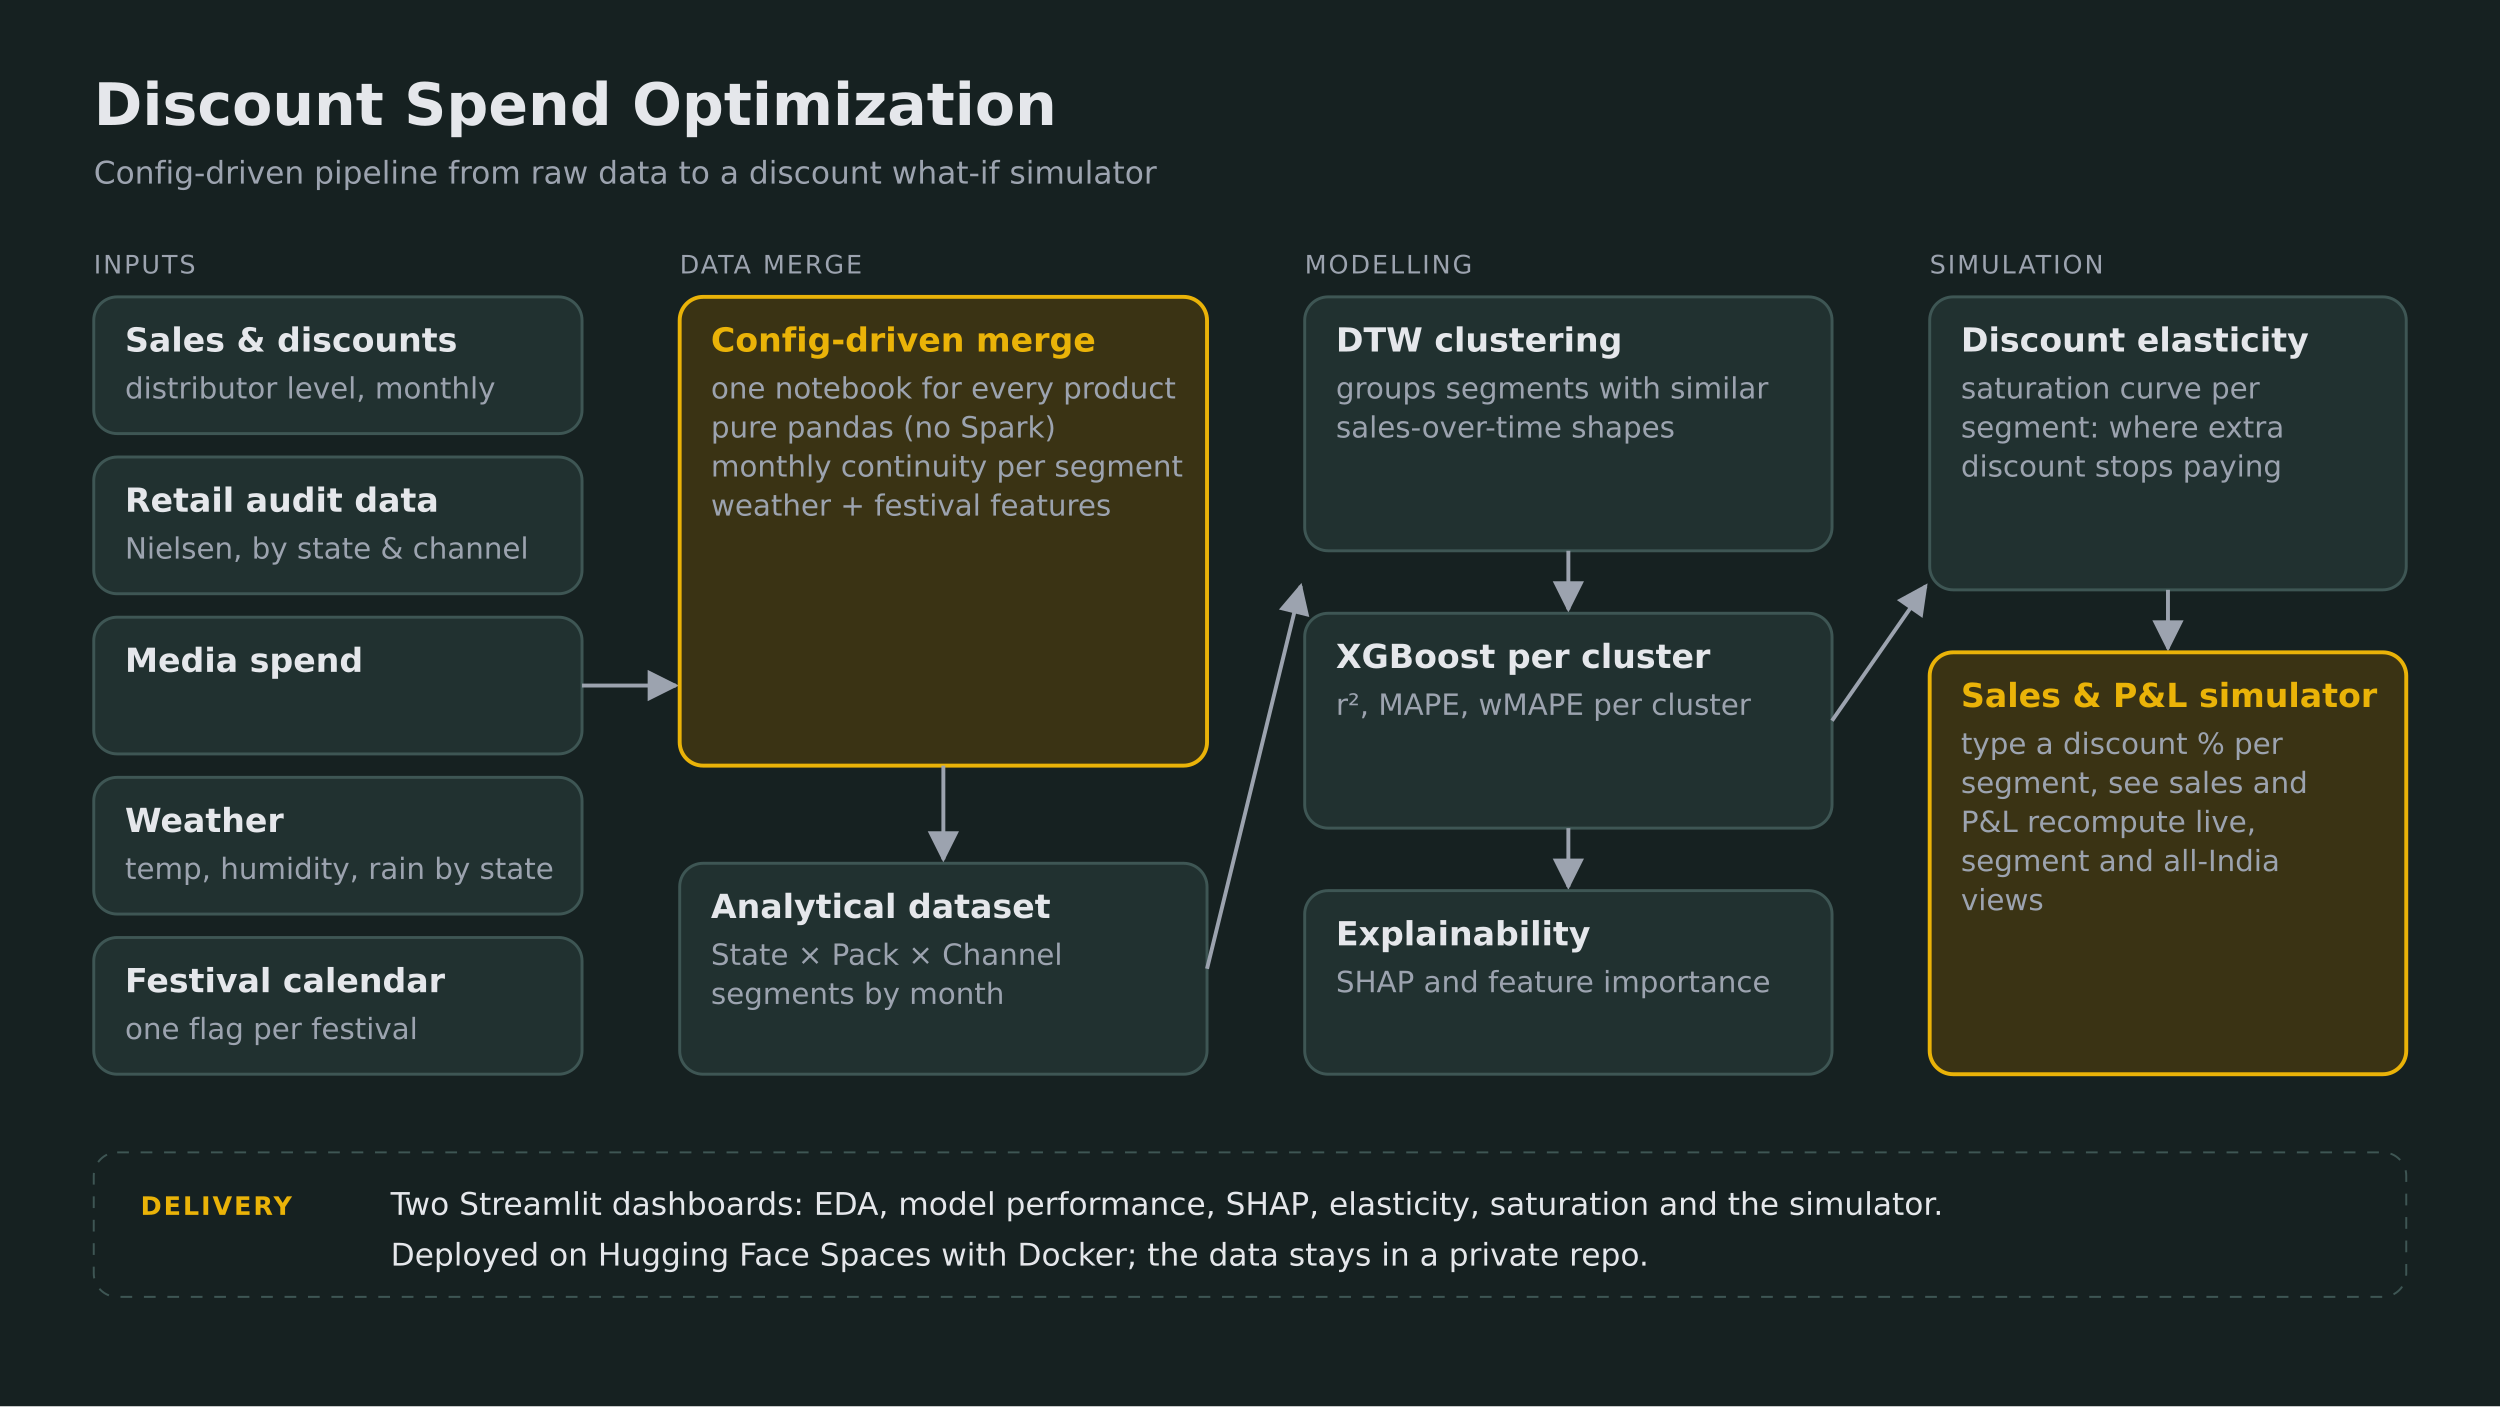
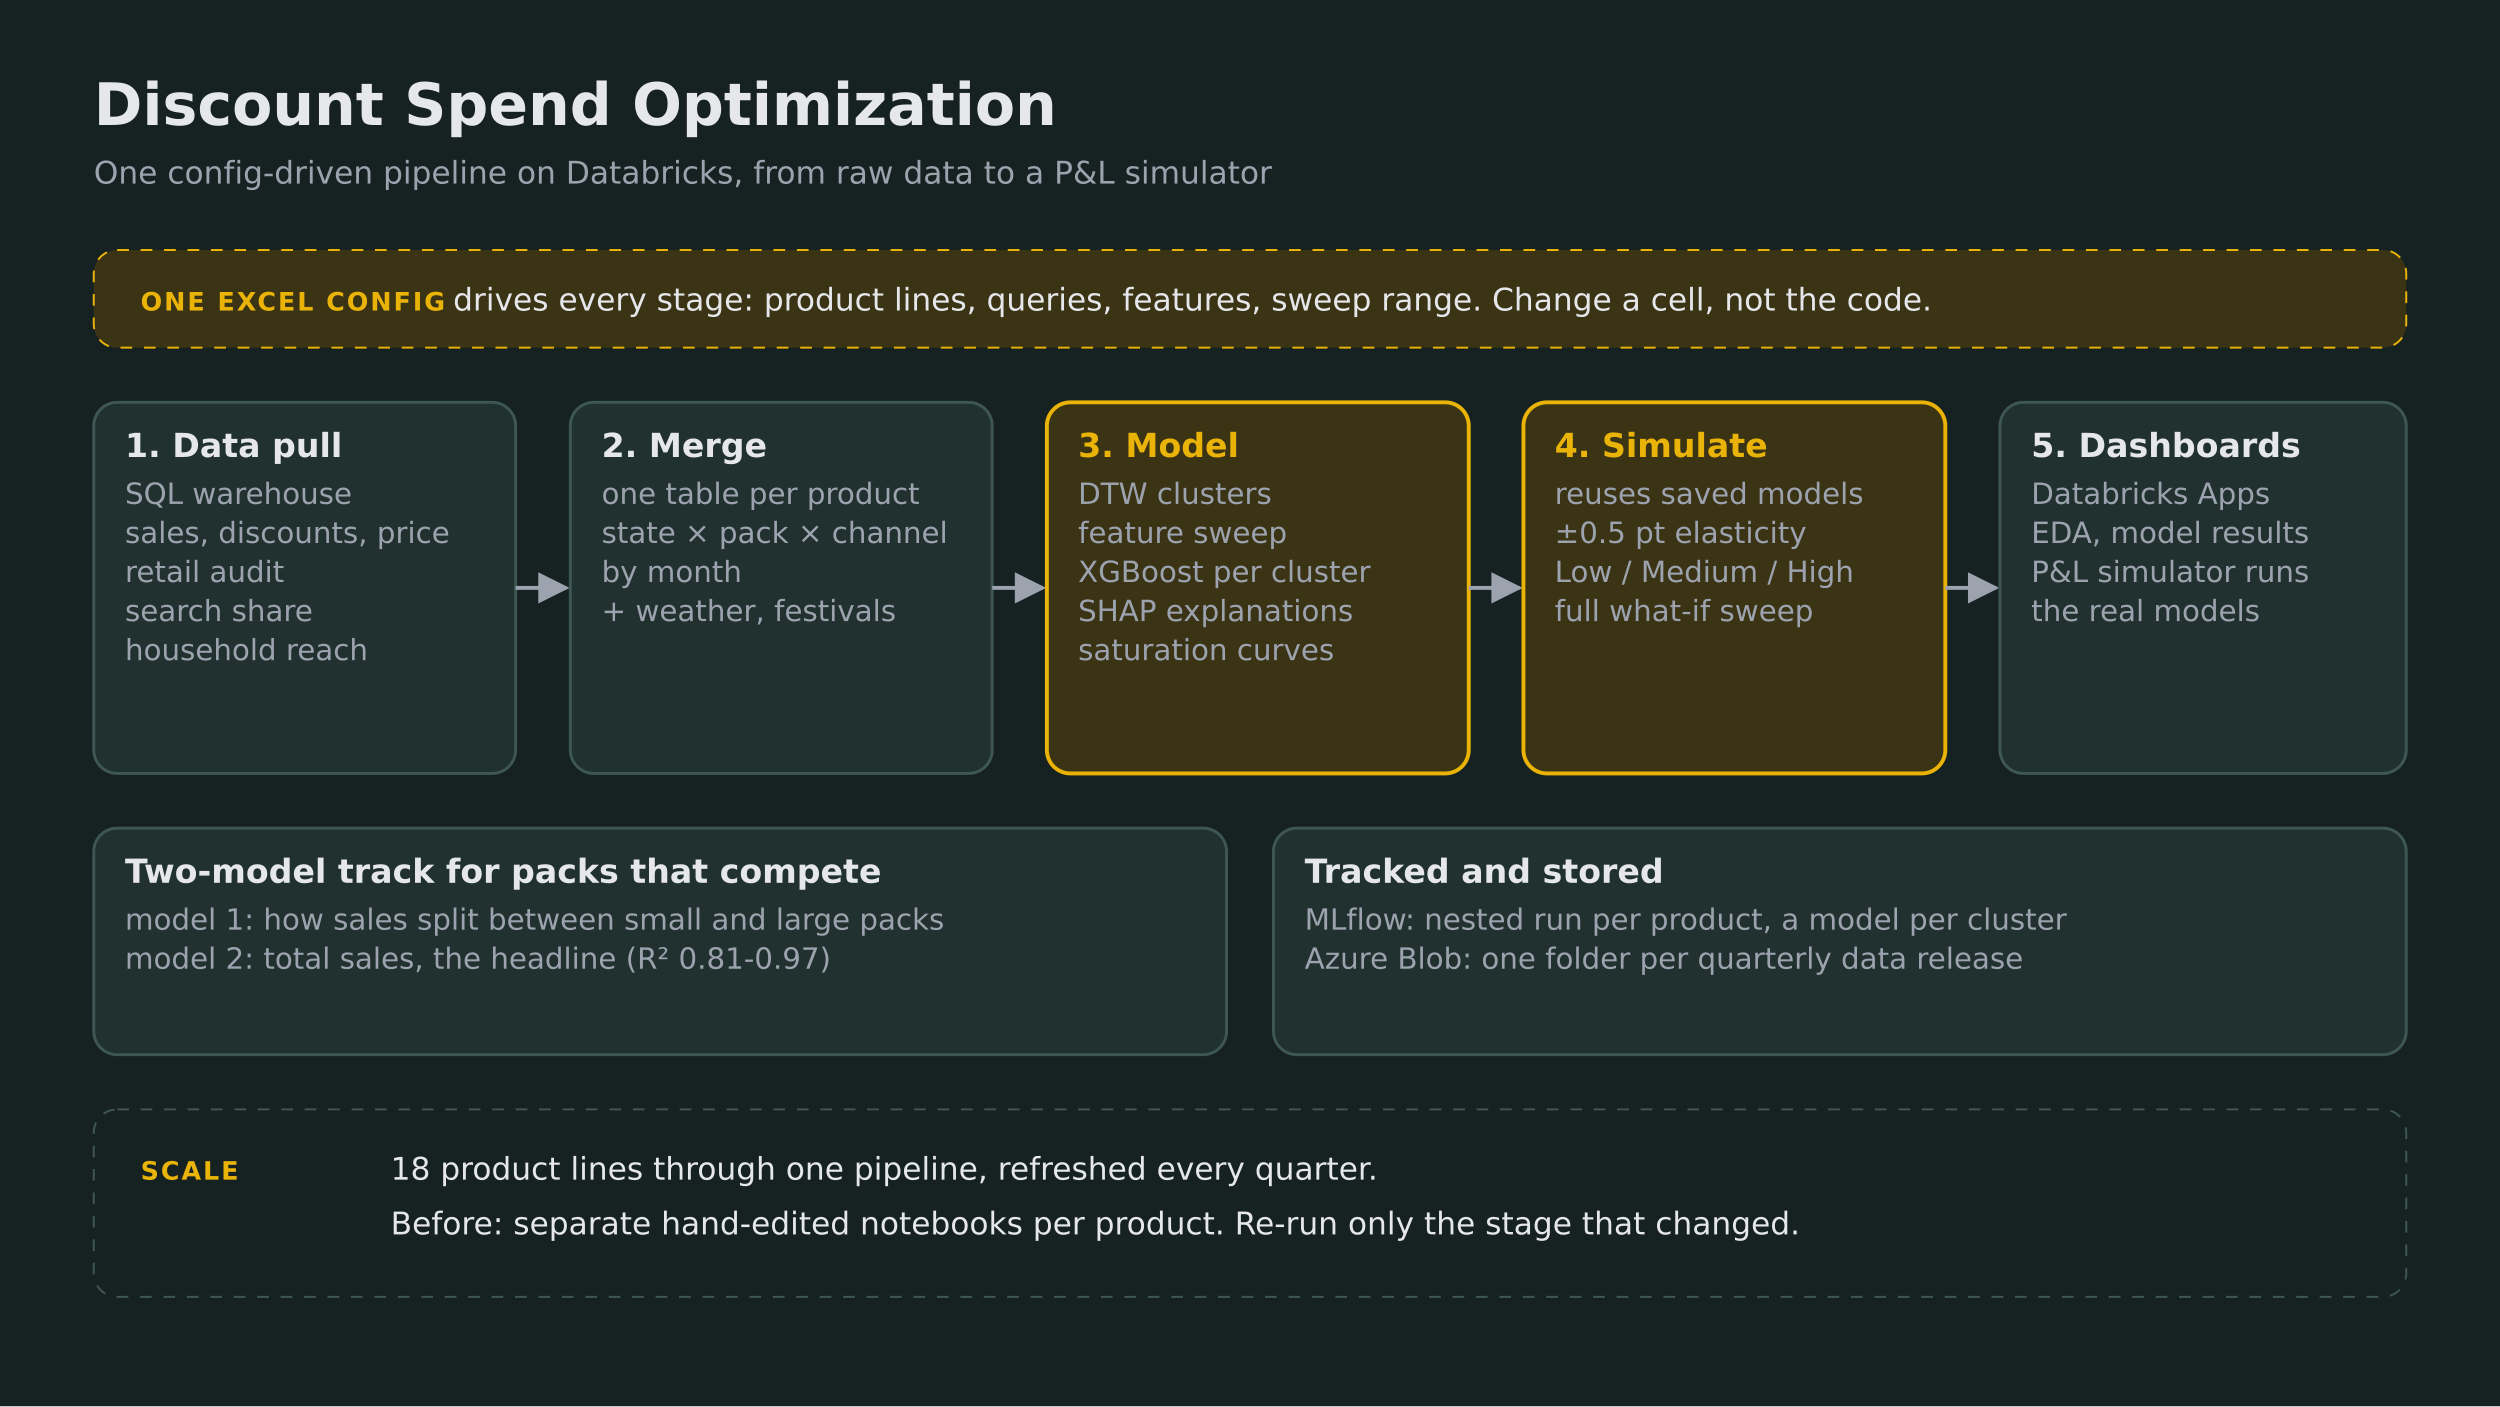
<svg xmlns="http://www.w3.org/2000/svg" width="1280" height="720" viewBox="0 0 1280 720" font-family="DejaVu Sans, Helvetica, Arial, sans-serif">
  <defs>
    <marker id="a" viewBox="0 0 10 10" refX="9" refY="5" markerWidth="8" markerHeight="8" orient="auto-start-reverse">
      <path d="M0,0 L10,5 L0,10 z" fill="#9CA3AF" />
    </marker>
  </defs>
  <rect width="1280" height="720" fill="#162121" />
  <text x="48" y="64" font-size="30" font-weight="bold" fill="#E5E7EB">Discount Spend Optimization</text>
-   <text x="48" y="94" font-size="16" fill="#9CA3AF">Config-driven pipeline from raw data to a discount what-if simulator</text>
-   <text x="48" y="140" font-size="13" fill="#9CA3AF" font-weight="normal" letter-spacing="1">INPUTS</text>
-   <rect x="48" y="152" width="250" height="70" rx="12" fill="#213130" stroke="#3E5654" stroke-width="1.5" />
-   <text x="64" y="180" font-size="17" font-weight="bold" fill="#E5E7EB">Sales &amp; discounts</text>
-   <text x="64" y="204" font-size="15" fill="#9CA3AF">distributor level, monthly</text>
-   <rect x="48" y="234" width="250" height="70" rx="12" fill="#213130" stroke="#3E5654" stroke-width="1.5" />
-   <text x="64" y="262" font-size="17" font-weight="bold" fill="#E5E7EB">Retail audit data</text>
-   <text x="64" y="286" font-size="15" fill="#9CA3AF">Nielsen, by state &amp; channel</text>
-   <rect x="48" y="316" width="250" height="70" rx="12" fill="#213130" stroke="#3E5654" stroke-width="1.5" />
-   <text x="64" y="344" font-size="17" font-weight="bold" fill="#E5E7EB">Media spend</text>
-   <rect x="48" y="398" width="250" height="70" rx="12" fill="#213130" stroke="#3E5654" stroke-width="1.5" />
-   <text x="64" y="426" font-size="17" font-weight="bold" fill="#E5E7EB">Weather</text>
-   <text x="64" y="450" font-size="15" fill="#9CA3AF">temp, humidity, rain by state</text>
-   <rect x="48" y="480" width="250" height="70" rx="12" fill="#213130" stroke="#3E5654" stroke-width="1.5" />
-   <text x="64" y="508" font-size="17" font-weight="bold" fill="#E5E7EB">Festival calendar</text>
-   <text x="64" y="532" font-size="15" fill="#9CA3AF">one flag per festival</text>
-   <line x1="298" y1="351" x2="346" y2="351" stroke="#9CA3AF" stroke-width="2" marker-end="url(#a)" />
-   <text x="348" y="140" font-size="13" fill="#9CA3AF" font-weight="normal" letter-spacing="1">DATA MERGE</text>
-   <rect x="348" y="152" width="270" height="240" rx="12" fill="#3A3314" stroke="#EAB308" stroke-width="2" />
-   <text x="364" y="180" font-size="17" font-weight="bold" fill="#EAB308">Config-driven merge</text>
-   <text x="364" y="204" font-size="15" fill="#9CA3AF">one notebook for every product</text>
-   <text x="364" y="224" font-size="15" fill="#9CA3AF">pure pandas (no Spark)</text>
-   <text x="364" y="244" font-size="15" fill="#9CA3AF">monthly continuity per segment</text>
-   <text x="364" y="264" font-size="15" fill="#9CA3AF">weather + festival features</text>
-   <line x1="483" y1="392" x2="483" y2="440" stroke="#9CA3AF" stroke-width="2" marker-end="url(#a)" />
-   <rect x="348" y="442" width="270" height="108" rx="12" fill="#213130" stroke="#3E5654" stroke-width="1.5" />
-   <text x="364" y="470" font-size="17" font-weight="bold" fill="#E5E7EB">Analytical dataset</text>
-   <text x="364" y="494" font-size="15" fill="#9CA3AF">State × Pack × Channel</text>
-   <text x="364" y="514" font-size="15" fill="#9CA3AF">segments by month</text>
-   <line x1="618" y1="496" x2="666" y2="300" stroke="#9CA3AF" stroke-width="2" marker-end="url(#a)" />
-   <text x="668" y="140" font-size="13" fill="#9CA3AF" font-weight="normal" letter-spacing="1">MODELLING</text>
-   <rect x="668" y="152" width="270" height="130" rx="12" fill="#213130" stroke="#3E5654" stroke-width="1.5" />
-   <text x="684" y="180" font-size="17" font-weight="bold" fill="#E5E7EB">DTW clustering</text>
-   <text x="684" y="204" font-size="15" fill="#9CA3AF">groups segments with similar</text>
-   <text x="684" y="224" font-size="15" fill="#9CA3AF">sales-over-time shapes</text>
-   <line x1="803" y1="282" x2="803" y2="312" stroke="#9CA3AF" stroke-width="2" marker-end="url(#a)" />
-   <rect x="668" y="314" width="270" height="110" rx="12" fill="#213130" stroke="#3E5654" stroke-width="1.5" />
-   <text x="684" y="342" font-size="17" font-weight="bold" fill="#E5E7EB">XGBoost per cluster</text>
-   <text x="684" y="366" font-size="15" fill="#9CA3AF">r², MAPE, wMAPE per cluster</text>
-   <line x1="803" y1="424" x2="803" y2="454" stroke="#9CA3AF" stroke-width="2" marker-end="url(#a)" />
-   <rect x="668" y="456" width="270" height="94" rx="12" fill="#213130" stroke="#3E5654" stroke-width="1.5" />
-   <text x="684" y="484" font-size="17" font-weight="bold" fill="#E5E7EB">Explainability</text>
-   <text x="684" y="508" font-size="15" fill="#9CA3AF">SHAP and feature importance</text>
-   <line x1="938" y1="369" x2="986" y2="300" stroke="#9CA3AF" stroke-width="2" marker-end="url(#a)" />
-   <text x="988" y="140" font-size="13" fill="#9CA3AF" font-weight="normal" letter-spacing="1">SIMULATION</text>
-   <rect x="988" y="152" width="244" height="150" rx="12" fill="#213130" stroke="#3E5654" stroke-width="1.5" />
-   <text x="1004" y="180" font-size="17" font-weight="bold" fill="#E5E7EB">Discount elasticity</text>
-   <text x="1004" y="204" font-size="15" fill="#9CA3AF">saturation curve per</text>
-   <text x="1004" y="224" font-size="15" fill="#9CA3AF">segment: where extra</text>
-   <text x="1004" y="244" font-size="15" fill="#9CA3AF">discount stops paying</text>
-   <line x1="1110" y1="302" x2="1110" y2="332" stroke="#9CA3AF" stroke-width="2" marker-end="url(#a)" />
-   <rect x="988" y="334" width="244" height="216" rx="12" fill="#3A3314" stroke="#EAB308" stroke-width="2" />
-   <text x="1004" y="362" font-size="17" font-weight="bold" fill="#EAB308">Sales &amp; P&amp;L simulator</text>
-   <text x="1004" y="386" font-size="15" fill="#9CA3AF">type a discount % per</text>
-   <text x="1004" y="406" font-size="15" fill="#9CA3AF">segment, see sales and</text>
-   <text x="1004" y="426" font-size="15" fill="#9CA3AF">P&amp;L recompute live,</text>
-   <text x="1004" y="446" font-size="15" fill="#9CA3AF">segment and all-India</text>
-   <text x="1004" y="466" font-size="15" fill="#9CA3AF">views</text>
-   <rect x="48" y="590" width="1184" height="74" rx="12" fill="none" stroke="#3E5654" stroke-dasharray="6 6" />
-   <text x="72" y="622" font-size="13" fill="#EAB308" font-weight="bold" letter-spacing="1">DELIVERY</text>
-   <text x="200" y="622" font-size="16" fill="#E5E7EB">Two Streamlit dashboards: EDA, model performance, SHAP, elasticity, saturation and the simulator.</text>
-   <text x="200" y="648" font-size="16" fill="#E5E7EB">Deployed on Hugging Face Spaces with Docker; the data stays in a private repo.</text>
+   <text x="48" y="94" font-size="16" fill="#9CA3AF">One config-driven pipeline on Databricks, from raw data to a P&amp;L simulator</text>
+   <rect x="48" y="128" width="1184" height="50" rx="12" fill="#3A3314" stroke="#EAB308" stroke-dasharray="6 6" />
+   <text x="72" y="159" font-size="13" fill="#EAB308" font-weight="bold" letter-spacing="1">ONE EXCEL CONFIG</text>
+   <text x="232" y="159" font-size="16" fill="#E5E7EB">drives every stage: product lines, queries, features, sweep range. Change a cell, not the code.</text>
+   <rect x="48" y="206" width="216" height="190" rx="12" fill="#213130" stroke="#3E5654" stroke-width="1.5" />
+   <text x="64" y="234" font-size="17" font-weight="bold" fill="#E5E7EB">1. Data pull</text>
+   <text x="64" y="258" font-size="15" fill="#9CA3AF">SQL warehouse</text>
+   <text x="64" y="278" font-size="15" fill="#9CA3AF">sales, discounts, price</text>
+   <text x="64" y="298" font-size="15" fill="#9CA3AF">retail audit</text>
+   <text x="64" y="318" font-size="15" fill="#9CA3AF">search share</text>
+   <text x="64" y="338" font-size="15" fill="#9CA3AF">household reach</text>
+   <line x1="264" y1="301" x2="290" y2="301" stroke="#9CA3AF" stroke-width="2" marker-end="url(#a)" />
+   <rect x="292" y="206" width="216" height="190" rx="12" fill="#213130" stroke="#3E5654" stroke-width="1.5" />
+   <text x="308" y="234" font-size="17" font-weight="bold" fill="#E5E7EB">2. Merge</text>
+   <text x="308" y="258" font-size="15" fill="#9CA3AF">one table per product</text>
+   <text x="308" y="278" font-size="15" fill="#9CA3AF">state × pack × channel</text>
+   <text x="308" y="298" font-size="15" fill="#9CA3AF">by month</text>
+   <text x="308" y="318" font-size="15" fill="#9CA3AF">+ weather, festivals</text>
+   <line x1="508" y1="301" x2="534" y2="301" stroke="#9CA3AF" stroke-width="2" marker-end="url(#a)" />
+   <rect x="536" y="206" width="216" height="190" rx="12" fill="#3A3314" stroke="#EAB308" stroke-width="2" />
+   <text x="552" y="234" font-size="17" font-weight="bold" fill="#EAB308">3. Model</text>
+   <text x="552" y="258" font-size="15" fill="#9CA3AF">DTW clusters</text>
+   <text x="552" y="278" font-size="15" fill="#9CA3AF">feature sweep</text>
+   <text x="552" y="298" font-size="15" fill="#9CA3AF">XGBoost per cluster</text>
+   <text x="552" y="318" font-size="15" fill="#9CA3AF">SHAP explanations</text>
+   <text x="552" y="338" font-size="15" fill="#9CA3AF">saturation curves</text>
+   <line x1="752" y1="301" x2="778" y2="301" stroke="#9CA3AF" stroke-width="2" marker-end="url(#a)" />
+   <rect x="780" y="206" width="216" height="190" rx="12" fill="#3A3314" stroke="#EAB308" stroke-width="2" />
+   <text x="796" y="234" font-size="17" font-weight="bold" fill="#EAB308">4. Simulate</text>
+   <text x="796" y="258" font-size="15" fill="#9CA3AF">reuses saved models</text>
+   <text x="796" y="278" font-size="15" fill="#9CA3AF">±0.5 pt elasticity</text>
+   <text x="796" y="298" font-size="15" fill="#9CA3AF">Low / Medium / High</text>
+   <text x="796" y="318" font-size="15" fill="#9CA3AF">full what-if sweep</text>
+   <line x1="996" y1="301" x2="1022" y2="301" stroke="#9CA3AF" stroke-width="2" marker-end="url(#a)" />
+   <rect x="1024" y="206" width="208" height="190" rx="12" fill="#213130" stroke="#3E5654" stroke-width="1.5" />
+   <text x="1040" y="234" font-size="17" font-weight="bold" fill="#E5E7EB">5. Dashboards</text>
+   <text x="1040" y="258" font-size="15" fill="#9CA3AF">Databricks Apps</text>
+   <text x="1040" y="278" font-size="15" fill="#9CA3AF">EDA, model results</text>
+   <text x="1040" y="298" font-size="15" fill="#9CA3AF">P&amp;L simulator runs</text>
+   <text x="1040" y="318" font-size="15" fill="#9CA3AF">the real models</text>
+   <rect x="48" y="424" width="580" height="116" rx="12" fill="#213130" stroke="#3E5654" stroke-width="1.5" />
+   <text x="64" y="452" font-size="17" font-weight="bold" fill="#E5E7EB">Two-model track for packs that compete</text>
+   <text x="64" y="476" font-size="15" fill="#9CA3AF">model 1: how sales split between small and large packs</text>
+   <text x="64" y="496" font-size="15" fill="#9CA3AF">model 2: total sales, the headline (R² 0.81-0.97)</text>
+   <rect x="652" y="424" width="580" height="116" rx="12" fill="#213130" stroke="#3E5654" stroke-width="1.5" />
+   <text x="668" y="452" font-size="17" font-weight="bold" fill="#E5E7EB">Tracked and stored</text>
+   <text x="668" y="476" font-size="15" fill="#9CA3AF">MLflow: nested run per product, a model per cluster</text>
+   <text x="668" y="496" font-size="15" fill="#9CA3AF">Azure Blob: one folder per quarterly data release</text>
+   <rect x="48" y="568" width="1184" height="96" rx="12" fill="none" stroke="#3E5654" stroke-dasharray="6 6" />
+   <text x="72" y="604" font-size="13" fill="#EAB308" font-weight="bold" letter-spacing="1">SCALE</text>
+   <text x="200" y="604" font-size="16" fill="#E5E7EB">18 product lines through one pipeline, refreshed every quarter.</text>
+   <text x="200" y="632" font-size="16" fill="#E5E7EB">Before: separate hand-edited notebooks per product. Re-run only the stage that changed.</text>
</svg>
